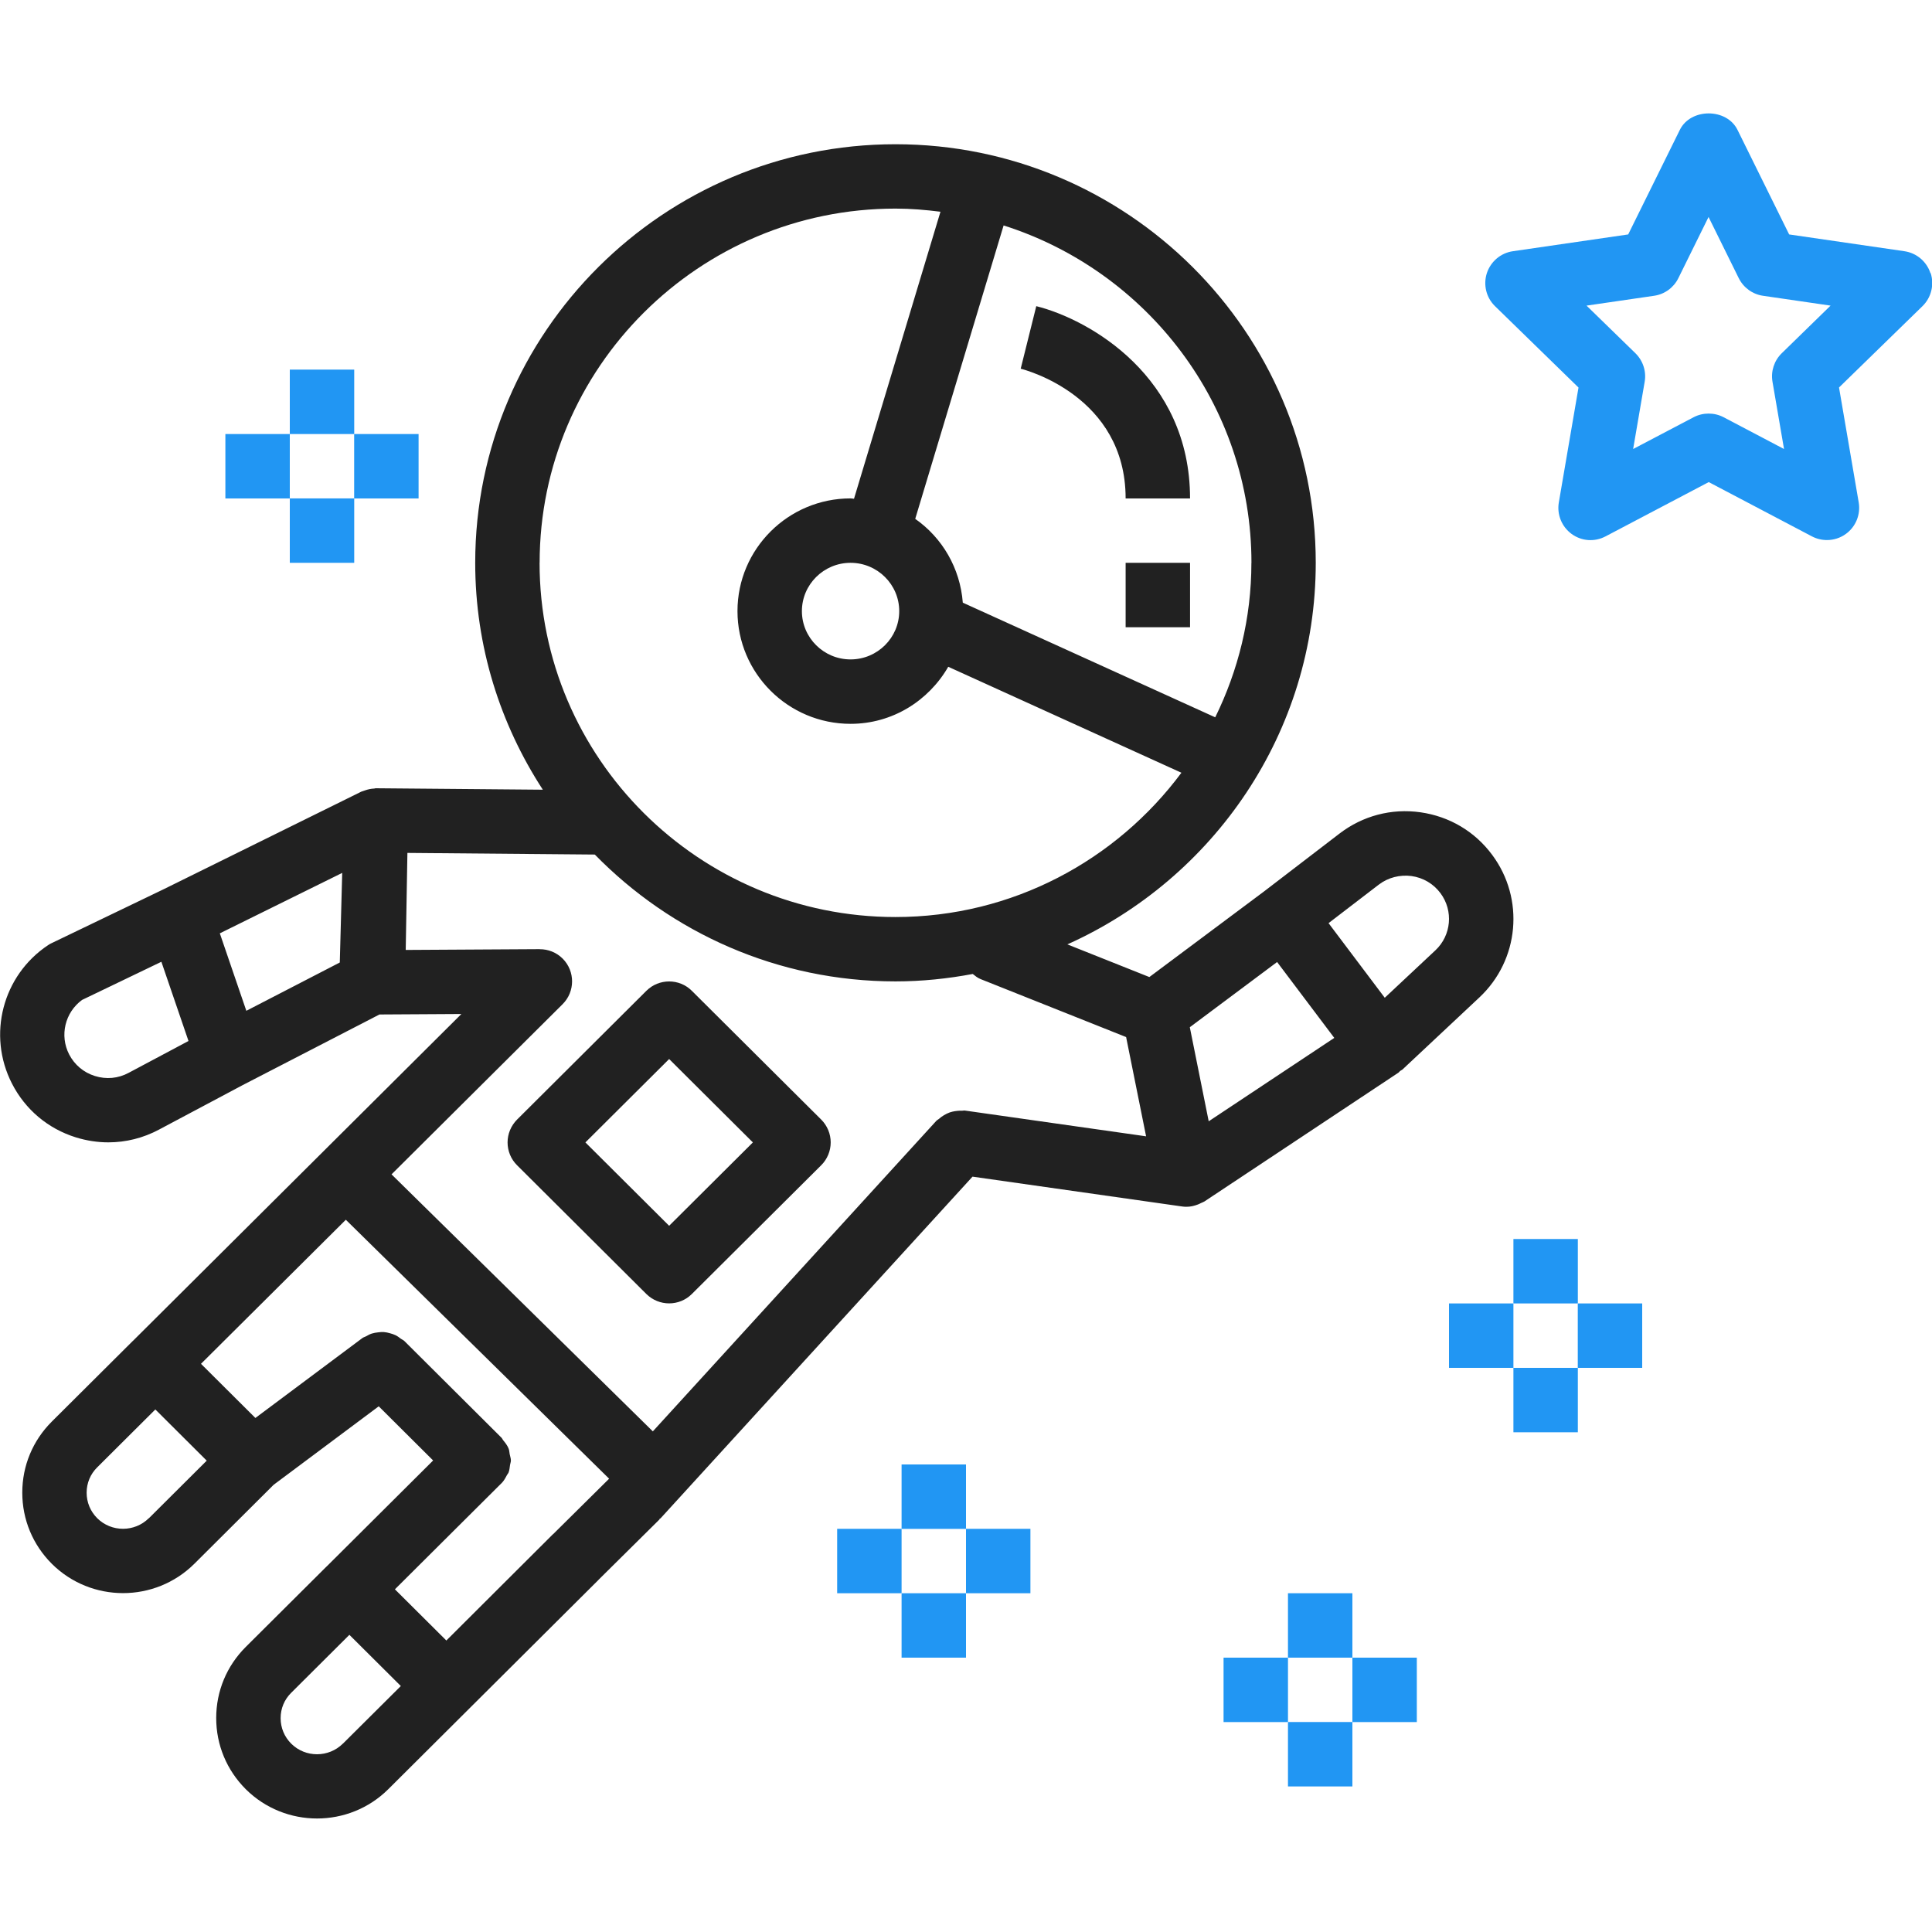
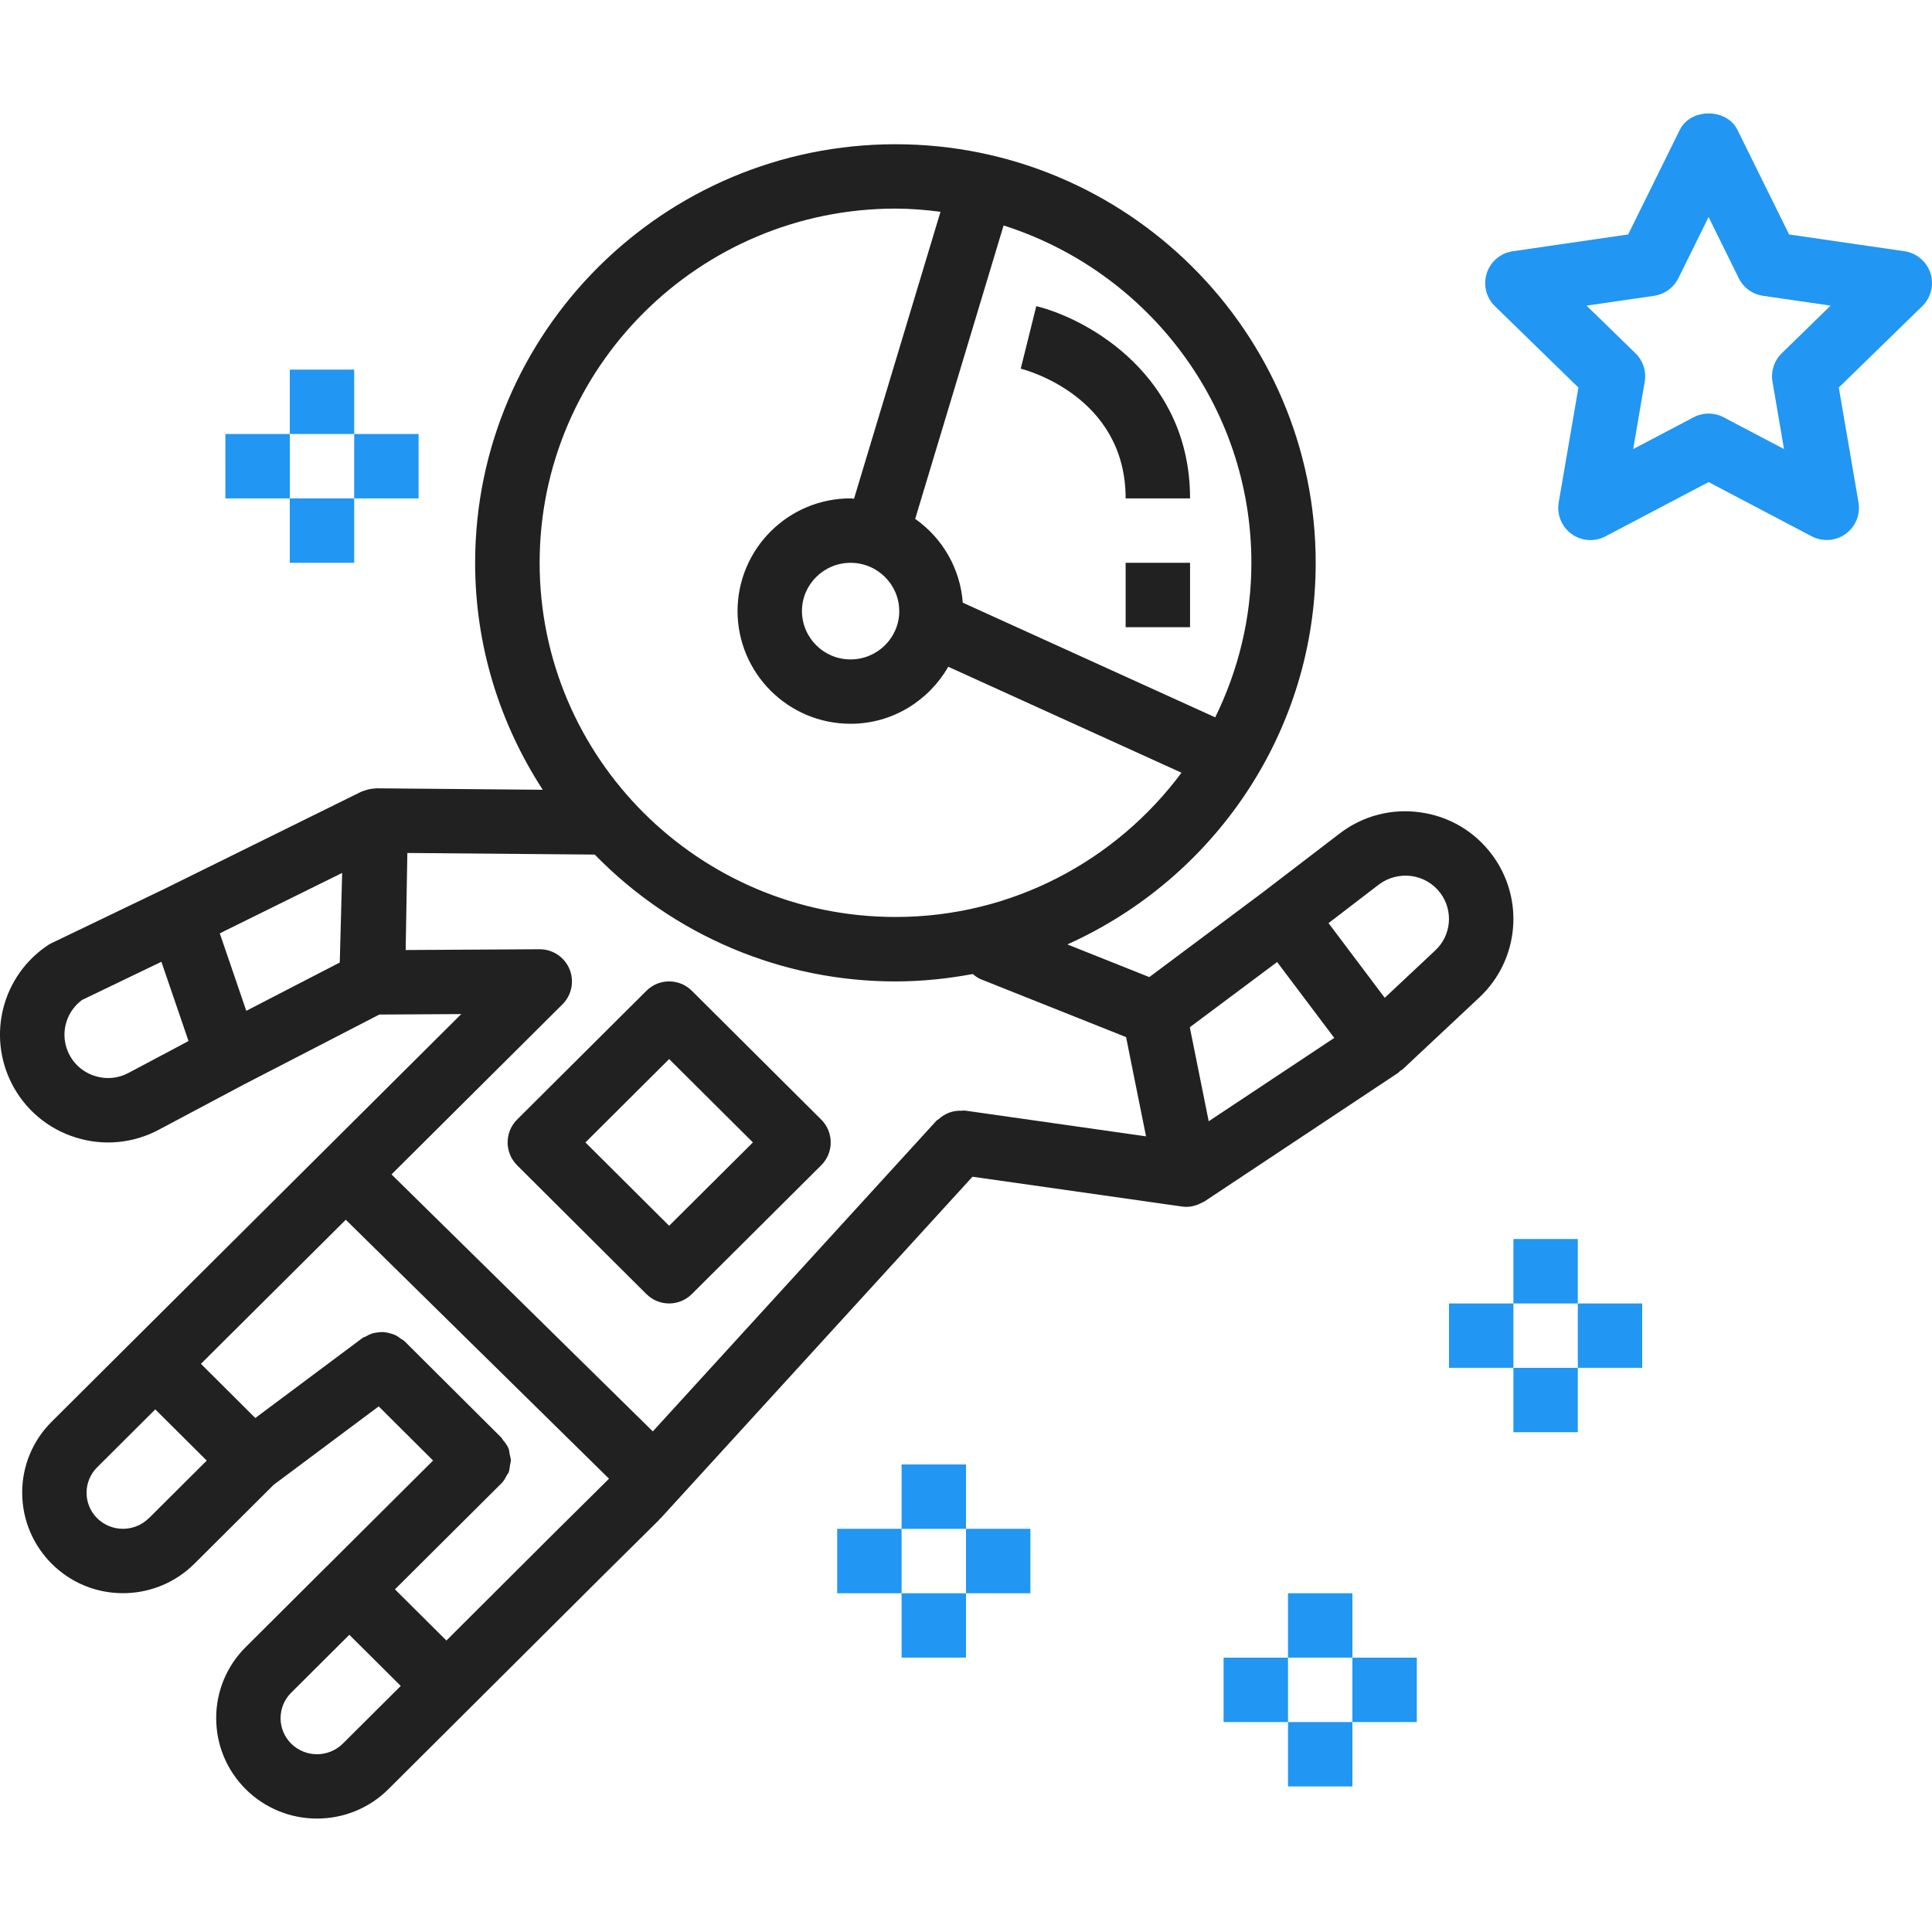
- <svg xmlns="http://www.w3.org/2000/svg" version="1.1" width="32" height="32" viewBox="0 0 32 32">
-   <path fill="#2196f3" d="M31.974 4.524c-0.063-0.193-0.229-0.333-0.43-0.363l-1.91-0.278-0.855-1.731c-0.179-0.365-0.777-0.365-0.956 0l-0.855 1.731-1.91 0.278c-0.201 0.029-0.367 0.17-0.431 0.363-0.062 0.193-0.011 0.405 0.135 0.547l1.383 1.348-0.326 1.903c-0.034 0.2 0.048 0.402 0.212 0.522 0.166 0.121 0.382 0.135 0.562 0.040l1.709-0.899 1.709 0.899c0.078 0.041 0.164 0.061 0.249 0.061 0.11 0 0.221-0.034 0.314-0.102 0.164-0.119 0.246-0.322 0.212-0.522l-0.326-1.903 1.383-1.348c0.145-0.142 0.197-0.354 0.135-0.547zM29.511 5.851c-0.125 0.122-0.183 0.299-0.153 0.472l0.191 1.114-1-0.526c-0.078-0.041-0.163-0.061-0.249-0.061s-0.17 0.020-0.249 0.061l-1.001 0.526 0.191-1.114c0.030-0.173-0.028-0.349-0.153-0.472l-0.81-0.789 1.119-0.163c0.174-0.025 0.324-0.134 0.402-0.292l0.5-1.013 0.5 1.013c0.078 0.157 0.228 0.267 0.402 0.292l1.119 0.163-0.809 0.789z" />
-   <path fill="#2196f3" d="M26.134 20.522h-1.067v1.067h1.067v-1.067z" />
-   <path fill="#2196f3" d="M26.134 22.656h-1.067v1.067h1.067v-1.067z" />
-   <path fill="#2196f3" d="M27.2 21.589h-1.067v1.067h1.067v-1.067z" />
-   <path fill="#2196f3" d="M25.067 21.589h-1.067v1.067h1.067v-1.067z" />
-   <path fill="#2196f3" d="M22.4 26.389h-1.067v1.067h1.067v-1.067z" />
-   <path fill="#2196f3" d="M22.4 28.522h-1.067v1.067h1.067v-1.067z" />
-   <path fill="#2196f3" d="M23.467 27.456h-1.067v1.067h1.067v-1.067z" />
-   <path fill="#2196f3" d="M21.333 27.456h-1.067v1.067h1.067v-1.067z" />
-   <path fill="#2196f3" d="M16 24.256h-1.067v1.067h1.067v-1.067z" />
-   <path fill="#2196f3" d="M16 26.389h-1.067v1.067h1.067v-1.067z" />
-   <path fill="#2196f3" d="M17.067 25.322h-1.067v1.067h1.067v-1.067z" />
-   <path fill="#2196f3" d="M14.933 25.322h-1.067v1.067h1.067v-1.067z" />
-   <path fill="#2196f3" d="M5.867 6.122h-1.067v1.067h1.067v-1.067z" />
-   <path fill="#2196f3" d="M5.867 8.255h-1.067v1.067h1.067v-1.067z" />
-   <path fill="#2196f3" d="M6.933 7.189h-1.067v1.067h1.067v-1.067z" />
-   <path fill="#2196f3" d="M4.8 7.189h-1.067v1.067h1.067v-1.067z" />
-   <path fill="#212121" d="M24.715 14.159c-0.287-0.388-0.709-0.637-1.188-0.705-0.481-0.068-0.956 0.058-1.34 0.352l-1.252 0.96-1.898 1.417-1.358-0.541c2.421-1.086 4.114-3.508 4.114-6.32 0-3.823-3.123-6.933-6.961-6.933s-6.961 3.11-6.961 6.933c0 1.386 0.414 2.674 1.12 3.758l-2.764-0.024c-0.002 0-0.003 0-0.005 0-0.009 0-0.015 0.004-0.023 0.005-0.053 0.002-0.105 0.013-0.155 0.031-0.013 0.005-0.026 0.008-0.038 0.013-0.006 0.003-0.013 0.003-0.019 0.006l-3.233 1.596c-0.001 0-0.001 0-0.001 0.001l-1.893 0.911c-0.021 0.009-0.042 0.021-0.063 0.035-0.755 0.502-1.012 1.489-0.598 2.295 0.22 0.429 0.595 0.745 1.056 0.889 0.178 0.055 0.359 0.083 0.539 0.083 0.29 0 0.577-0.071 0.839-0.211l1.388-0.738 2.264-1.169 1.357-0.008-5.442 5.416c-0.001 0.001-0.001 0.001-0.002 0.001l-1.339 1.333c-0.316 0.315-0.49 0.732-0.49 1.178s0.174 0.863 0.49 1.179c0.325 0.323 0.752 0.485 1.179 0.485s0.854-0.162 1.18-0.485l1.314-1.309 1.741-1.3 0.901 0.897-1.762 1.754c-0 0.001-0.001 0.001-0.002 0.001l-1.339 1.333c-0.316 0.315-0.49 0.732-0.49 1.178s0.174 0.863 0.49 1.179c0.325 0.323 0.753 0.485 1.18 0.485s0.855-0.162 1.18-0.485l3.482-3.467c0.001-0.001 0.001-0.001 0.001-0.002l1.010-1-0.004-0.004c0.006-0.006 0.015-0.009 0.022-0.015l5.166-5.658 3.471 0.494c0.025 0.004 0.050 0.005 0.075 0.005 0.065 0 0.127-0.015 0.187-0.038 0.018-0.006 0.033-0.015 0.050-0.023 0.019-0.010 0.039-0.015 0.058-0.027l3.213-2.133c0.012-0.008 0.018-0.021 0.029-0.029 0.013-0.010 0.029-0.014 0.041-0.026l1.271-1.191c0.662-0.62 0.753-1.635 0.212-2.362zM2.13 17.77c-0.173 0.093-0.37 0.111-0.558 0.052-0.187-0.058-0.338-0.186-0.427-0.358-0.161-0.314-0.068-0.695 0.214-0.902l1.314-0.632 0.449 1.312-0.992 0.528zM5.628 15.942l-1.548 0.8-0.439-1.283 2.027-1.001-0.040 1.484zM20.727 9.322c0 0.918-0.219 1.785-0.599 2.559l-4.181-1.899c-0.044-0.573-0.341-1.075-0.788-1.388l1.464-4.86c2.378 0.756 4.105 2.974 4.105 5.588zM8.938 9.322c0-3.235 2.644-5.867 5.894-5.867 0.253 0 0.5 0.021 0.745 0.052l-1.432 4.754c-0.019-0.001-0.037-0.006-0.057-0.006-1.033 0-1.873 0.837-1.873 1.867s0.84 1.867 1.873 1.867c0.694 0 1.294-0.383 1.618-0.945l3.862 1.755c-1.075 1.446-2.795 2.39-4.737 2.39-3.25 0-5.894-2.632-5.894-5.867zM14.894 10.122c0 0.441-0.362 0.8-0.806 0.8s-0.806-0.359-0.806-0.8c0-0.441 0.362-0.8 0.806-0.8s0.806 0.359 0.806 0.8zM2.465 25.146c-0.236 0.234-0.619 0.234-0.854 0.001-0.114-0.114-0.176-0.263-0.176-0.423s0.062-0.309 0.176-0.421l0.962-0.958 0.851 0.848-0.959 0.955zM5.679 28.88c-0.236 0.234-0.619 0.235-0.855 0.001-0.114-0.114-0.176-0.263-0.176-0.423s0.062-0.309 0.176-0.421l0.963-0.959 0.852 0.848-0.96 0.955zM9.16 25.411c-0.001 0-0.001 0-0.002 0.001l-1.765 1.76-0.852-0.848 1.763-1.755c0 0 0 0 0-0s0.001-0.001 0.002-0.001c0.040-0.040 0.065-0.088 0.090-0.135 0.007-0.014 0.020-0.026 0.026-0.040 0.017-0.041 0.019-0.085 0.026-0.129 0.003-0.025 0.014-0.047 0.014-0.073 0-0.036-0.013-0.070-0.020-0.106-0.006-0.032-0.006-0.065-0.019-0.095-0.020-0.050-0.055-0.094-0.091-0.138-0.010-0.012-0.014-0.027-0.025-0.038 0 0 0 0-0.001 0s-0.001-0.002-0.001-0.002l-1.607-1.6c-0.017-0.017-0.039-0.024-0.058-0.038-0.028-0.022-0.055-0.042-0.087-0.058-0.030-0.015-0.061-0.024-0.093-0.033-0.034-0.010-0.067-0.017-0.103-0.020-0.033-0.002-0.063 0.001-0.095 0.005-0.036 0.004-0.069 0.009-0.104 0.020-0.034 0.011-0.063 0.027-0.094 0.045-0.020 0.011-0.042 0.015-0.061 0.029l-1.773 1.324-0.901-0.897 2.399-2.386 4.361 4.289-0.928 0.919zM15.979 18.394c-0.015-0.002-0.030 0.004-0.045 0.003-0.039-0.002-0.076 0.001-0.115 0.007-0.030 0.005-0.059 0.011-0.088 0.021-0.034 0.012-0.065 0.028-0.097 0.047-0.030 0.018-0.057 0.037-0.083 0.061-0.013 0.011-0.028 0.017-0.040 0.029l-4.698 5.146-4.328-4.257 2.833-2.818c0.209-0.208 0.21-0.546 0.002-0.755-0.105-0.105-0.243-0.157-0.381-0.156v-0.001l-2.219 0.013 0.028-1.607 3.104 0.027c1.265 1.294 3.029 2.101 4.981 2.101 0.437 0 0.864-0.045 1.279-0.123 0.040 0.032 0.079 0.065 0.13 0.085l2.41 0.96 0.331 1.644-3.003-0.427zM20.020 18.572l-0.313-1.558 1.446-1.080 0.947 1.257-2.080 1.381zM23.774 15.741l-0.838 0.785-0.931-1.236 0.831-0.637c0.155-0.119 0.351-0.168 0.543-0.143 0.193 0.027 0.364 0.128 0.48 0.284 0.217 0.292 0.18 0.699-0.085 0.947z" />
-   <path fill="#212121" d="M13.602 18.544l-2.143-2.133c-0.207-0.207-0.545-0.207-0.753 0l-2.142 2.133c-0.1 0.101-0.157 0.236-0.157 0.378s0.056 0.278 0.157 0.378l2.142 2.133c0.104 0.103 0.241 0.155 0.377 0.155s0.273-0.052 0.376-0.155l2.143-2.133c0.1-0.1 0.157-0.236 0.157-0.378s-0.057-0.278-0.157-0.378zM11.083 20.303l-1.387-1.381 1.387-1.381 1.387 1.381-1.387 1.381z" />
-   <path fill="#212121" d="M17.164 5.071l-0.258 1.036c0.071 0.018 1.738 0.452 1.738 2.149h1.067c-0-2.017-1.666-2.965-2.547-3.185z" />
-   <path fill="#212121" d="M19.711 9.322h-1.067v1.067h1.067v-1.067z" />
+ <svg xmlns="http://www.w3.org/2000/svg" width="70" height="70" fill="none">
+   <path d="M69.943 9.896a1.168 1.168 0 00-.941-.793l-4.18-.608-1.87-3.787c-.391-.798-1.7-.798-2.091 0l-1.87 3.787-4.18.608a1.167 1.167 0 00-.648 1.99l3.026 2.948-.714 4.162c-.075.438.105.88.463 1.142.363.263.837.296 1.23.088l3.738-1.966 3.738 1.966a1.168 1.168 0 001.693-1.23l-.714-4.162 3.025-2.949a1.17 1.17 0 00.295-1.196zM64.556 12.8c-.275.267-.4.655-.335 1.033l.417 2.437-2.188-1.15a1.164 1.164 0 00-1.088 0l-2.188 1.15.417-2.437a1.168 1.168 0 00-.334-1.033l-1.773-1.726 2.448-.356c.38-.055.708-.294.879-.639l1.094-2.216 1.094 2.216c.17.345.498.584.879.639l2.448.355-1.77 1.727zM57.167 44.892h-2.333v2.334h2.333v-2.334zM57.167 49.56h-2.333v2.332h2.333V49.56zM59.5 47.226h-2.333v2.333H59.5v-2.333zM54.834 47.226H52.5v2.333h2.334v-2.333zM49 57.726h-2.333v2.333H49v-2.333zM49 62.393h-2.333v2.333H49v-2.333zM51.334 60.06H49v2.333h2.334v-2.334zM46.667 60.06h-2.334v2.333h2.334v-2.334zM35 53.06h-2.333v2.333H35v-2.334zM35 57.726h-2.333v2.333H35v-2.333zM37.333 55.392H35v2.334h2.333v-2.334zM32.667 55.392h-2.334v2.334h2.334v-2.334zM12.833 13.392H10.5v2.333h2.333v-2.333zM12.833 18.059H10.5v2.333h2.333V18.06zM15.166 15.725h-2.333v2.334h2.333v-2.334zM10.5 15.725H8.166v2.334H10.5v-2.334z" fill="#2196F3" />
+   <path d="M54.063 30.974a3.88 3.88 0 00-2.599-1.541 3.886 3.886 0 00-2.93.77L45.794 32.3l-.001.002-4.151 3.1-2.97-1.184c5.296-2.376 8.998-7.674 8.998-13.825 0-8.363-6.83-15.167-15.227-15.167s-15.228 6.804-15.228 15.167c0 3.031.907 5.85 2.45 8.222l-6.046-.053h-.01c-.019 0-.034.01-.051.01a1.143 1.143 0 00-.34.069c-.028.01-.057.016-.084.029-.014.006-.028.007-.042.014l-7.072 3.491c-.001 0-.003 0-.003.002l-4.141 1.991a.898.898 0 00-.138.077A3.895 3.895 0 00.43 39.268a3.884 3.884 0 002.31 1.944 3.891 3.891 0 003.016-.281l3.036-1.614 4.952-2.558 2.968-.017L4.808 48.588c0 .002-.002.002-.003.003l-2.928 2.916a3.607 3.607 0 00-1.073 2.577 3.647 3.647 0 003.652 3.64c.936 0 1.869-.355 2.582-1.062l2.875-2.863 3.808-2.843 1.97 1.962-3.853 3.837-.004.002-2.928 2.917a3.608 3.608 0 00-1.073 2.576c0 .973.38 1.889 1.073 2.579a3.65 3.65 0 002.58 1.061c.935 0 1.87-.354 2.582-1.061l2.93-2.917 4.686-4.667.002-.003 2.21-2.188-.01-.008c.015-.014.035-.019.049-.034l11.3-12.377 7.593 1.08c.055.008.11.012.165.012.14 0 .277-.034.41-.084.038-.014.071-.033.108-.051.042-.021.086-.033.126-.06l7.029-4.666c.026-.018.04-.046.064-.065.028-.022.063-.031.089-.056l2.78-2.605a3.892 3.892 0 00.465-5.166zM4.66 38.872a1.56 1.56 0 01-1.221.113 1.564 1.564 0 01-.465-2.755l2.874-1.383.692 2.022.29.85-2.17 1.153zm7.65-3.998l-3.387 1.75-.558-1.633-.402-1.174 4.434-2.189-.087 3.246zm33.03-14.482c0 2.009-.48 3.904-1.31 5.599l-9.147-4.155a4.07 4.07 0 00-1.724-3.035l3.203-10.632c5.2 1.654 8.978 6.506 8.978 12.223zm-25.788 0c0-7.076 5.784-12.834 12.894-12.834.553 0 1.094.047 1.63.115L30.943 18.07c-.042 0-.081-.013-.125-.013a4.094 4.094 0 00-4.096 4.084 4.095 4.095 0 004.096 4.083c1.52 0 2.832-.838 3.54-2.066l8.45 3.839c-2.352 3.164-6.114 5.227-10.362 5.227-7.11 0-12.894-5.757-12.894-12.833zm13.03 1.75c0 .965-.792 1.75-1.764 1.75a1.759 1.759 0 01-1.762-1.75c0-.965.79-1.75 1.762-1.75s1.763.785 1.763 1.75zM5.391 55.007a1.331 1.331 0 01-1.87.002 1.3 1.3 0 010-1.847l2.105-2.097L7.49 52.92l-2.097 2.089zm7.03 8.167a1.33 1.33 0 01-1.87.002 1.299 1.299 0 010-1.847l2.106-2.098.88.876.983.978-2.099 2.09zm7.616-7.588l-.003.003-3.86 3.85-.882-.877-.982-.977 3.857-3.84v-.001l.004-.002c.087-.088.142-.193.196-.297.015-.03.044-.056.057-.087.036-.09.042-.187.056-.281.007-.054.03-.104.03-.16 0-.077-.028-.153-.044-.23-.014-.07-.014-.141-.041-.209a1.167 1.167 0 00-.2-.3c-.022-.027-.03-.06-.054-.084h-.002s0-.003-.002-.004l-3.515-3.5c-.037-.038-.085-.053-.127-.084a1.116 1.116 0 00-.19-.127 1.084 1.084 0 00-.204-.07 1.12 1.12 0 00-.226-.044 1.133 1.133 0 00-.209.01c-.078.01-.151.02-.227.045a1.08 1.08 0 00-.206.098c-.044.024-.093.033-.133.063l-3.88 2.896-1.97-1.963 5.248-5.22 9.538 9.382-2.029 2.01zm14.917-15.349c-.034-.004-.066.008-.1.006a1.148 1.148 0 00-.252.015 1.076 1.076 0 00-.404.15 1.12 1.12 0 00-.181.134c-.028.024-.062.036-.088.064L23.653 51.862l-9.468-9.311 6.197-6.165a1.168 1.168 0 00-.83-1.993l-4.854.028.061-3.516 6.79.058a15.2 15.2 0 0010.897 4.596c.957 0 1.89-.1 2.799-.268.087.07.174.14.283.185l5.272 2.1.333 1.66.39 1.936-6.569-.935zm8.84.39l-.685-3.408 3.164-2.363.828 1.1 1.242 1.65-4.55 3.02zm8.21-6.193l-1.832 1.718-2.037-2.705 1.818-1.394c.34-.261.768-.367 1.188-.313.422.06.796.28 1.05.622a1.562 1.562 0 01-.187 2.072z" fill="#212121" />
+   <path d="M29.755 40.565l-4.688-4.667a1.166 1.166 0 00-1.646 0l-4.687 4.667a1.172 1.172 0 000 1.654l4.686 4.667a1.166 1.166 0 001.647 0l4.688-4.667a1.167 1.167 0 000-1.654zm-5.51 3.848l-3.034-3.02 3.033-3.021 3.035 3.02-3.035 3.02zM37.547 11.092l-.564 2.266c.156.039 3.801.988 3.801 4.7h2.334c0-4.412-3.644-6.486-5.571-6.966zM43.118 20.392h-2.334v2.333h2.334v-2.333z" fill="#212121" />
</svg>
